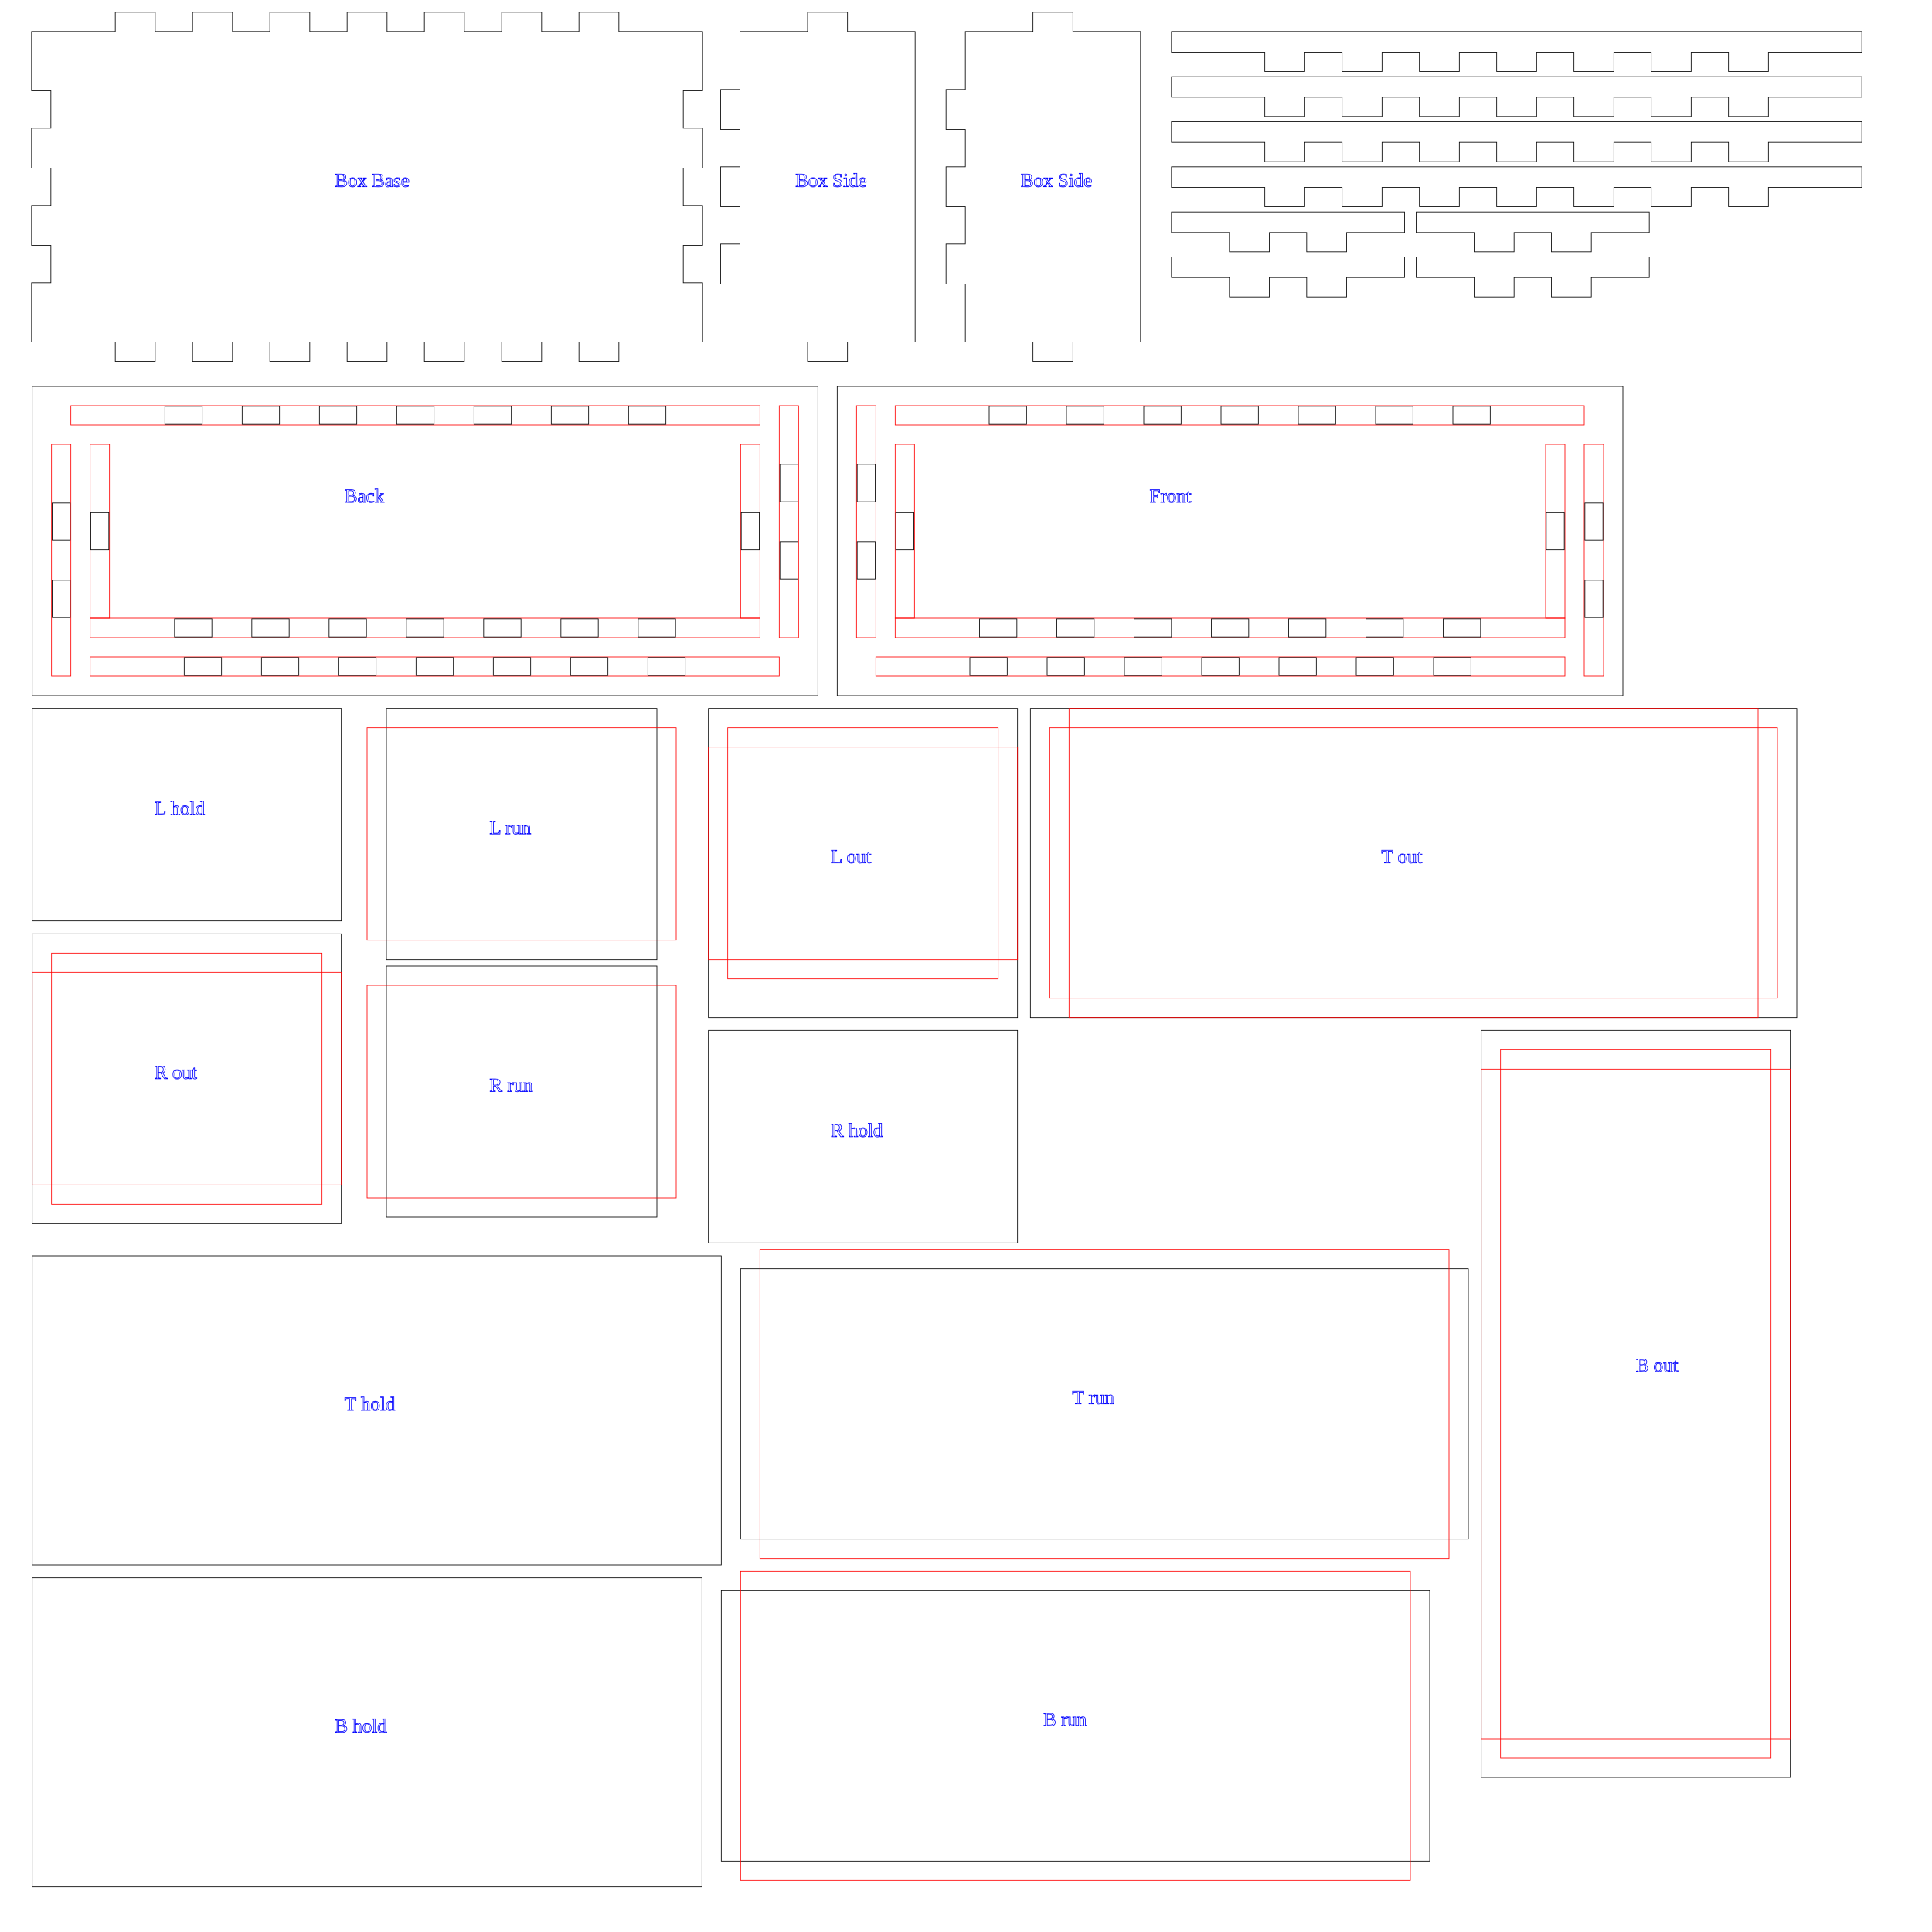
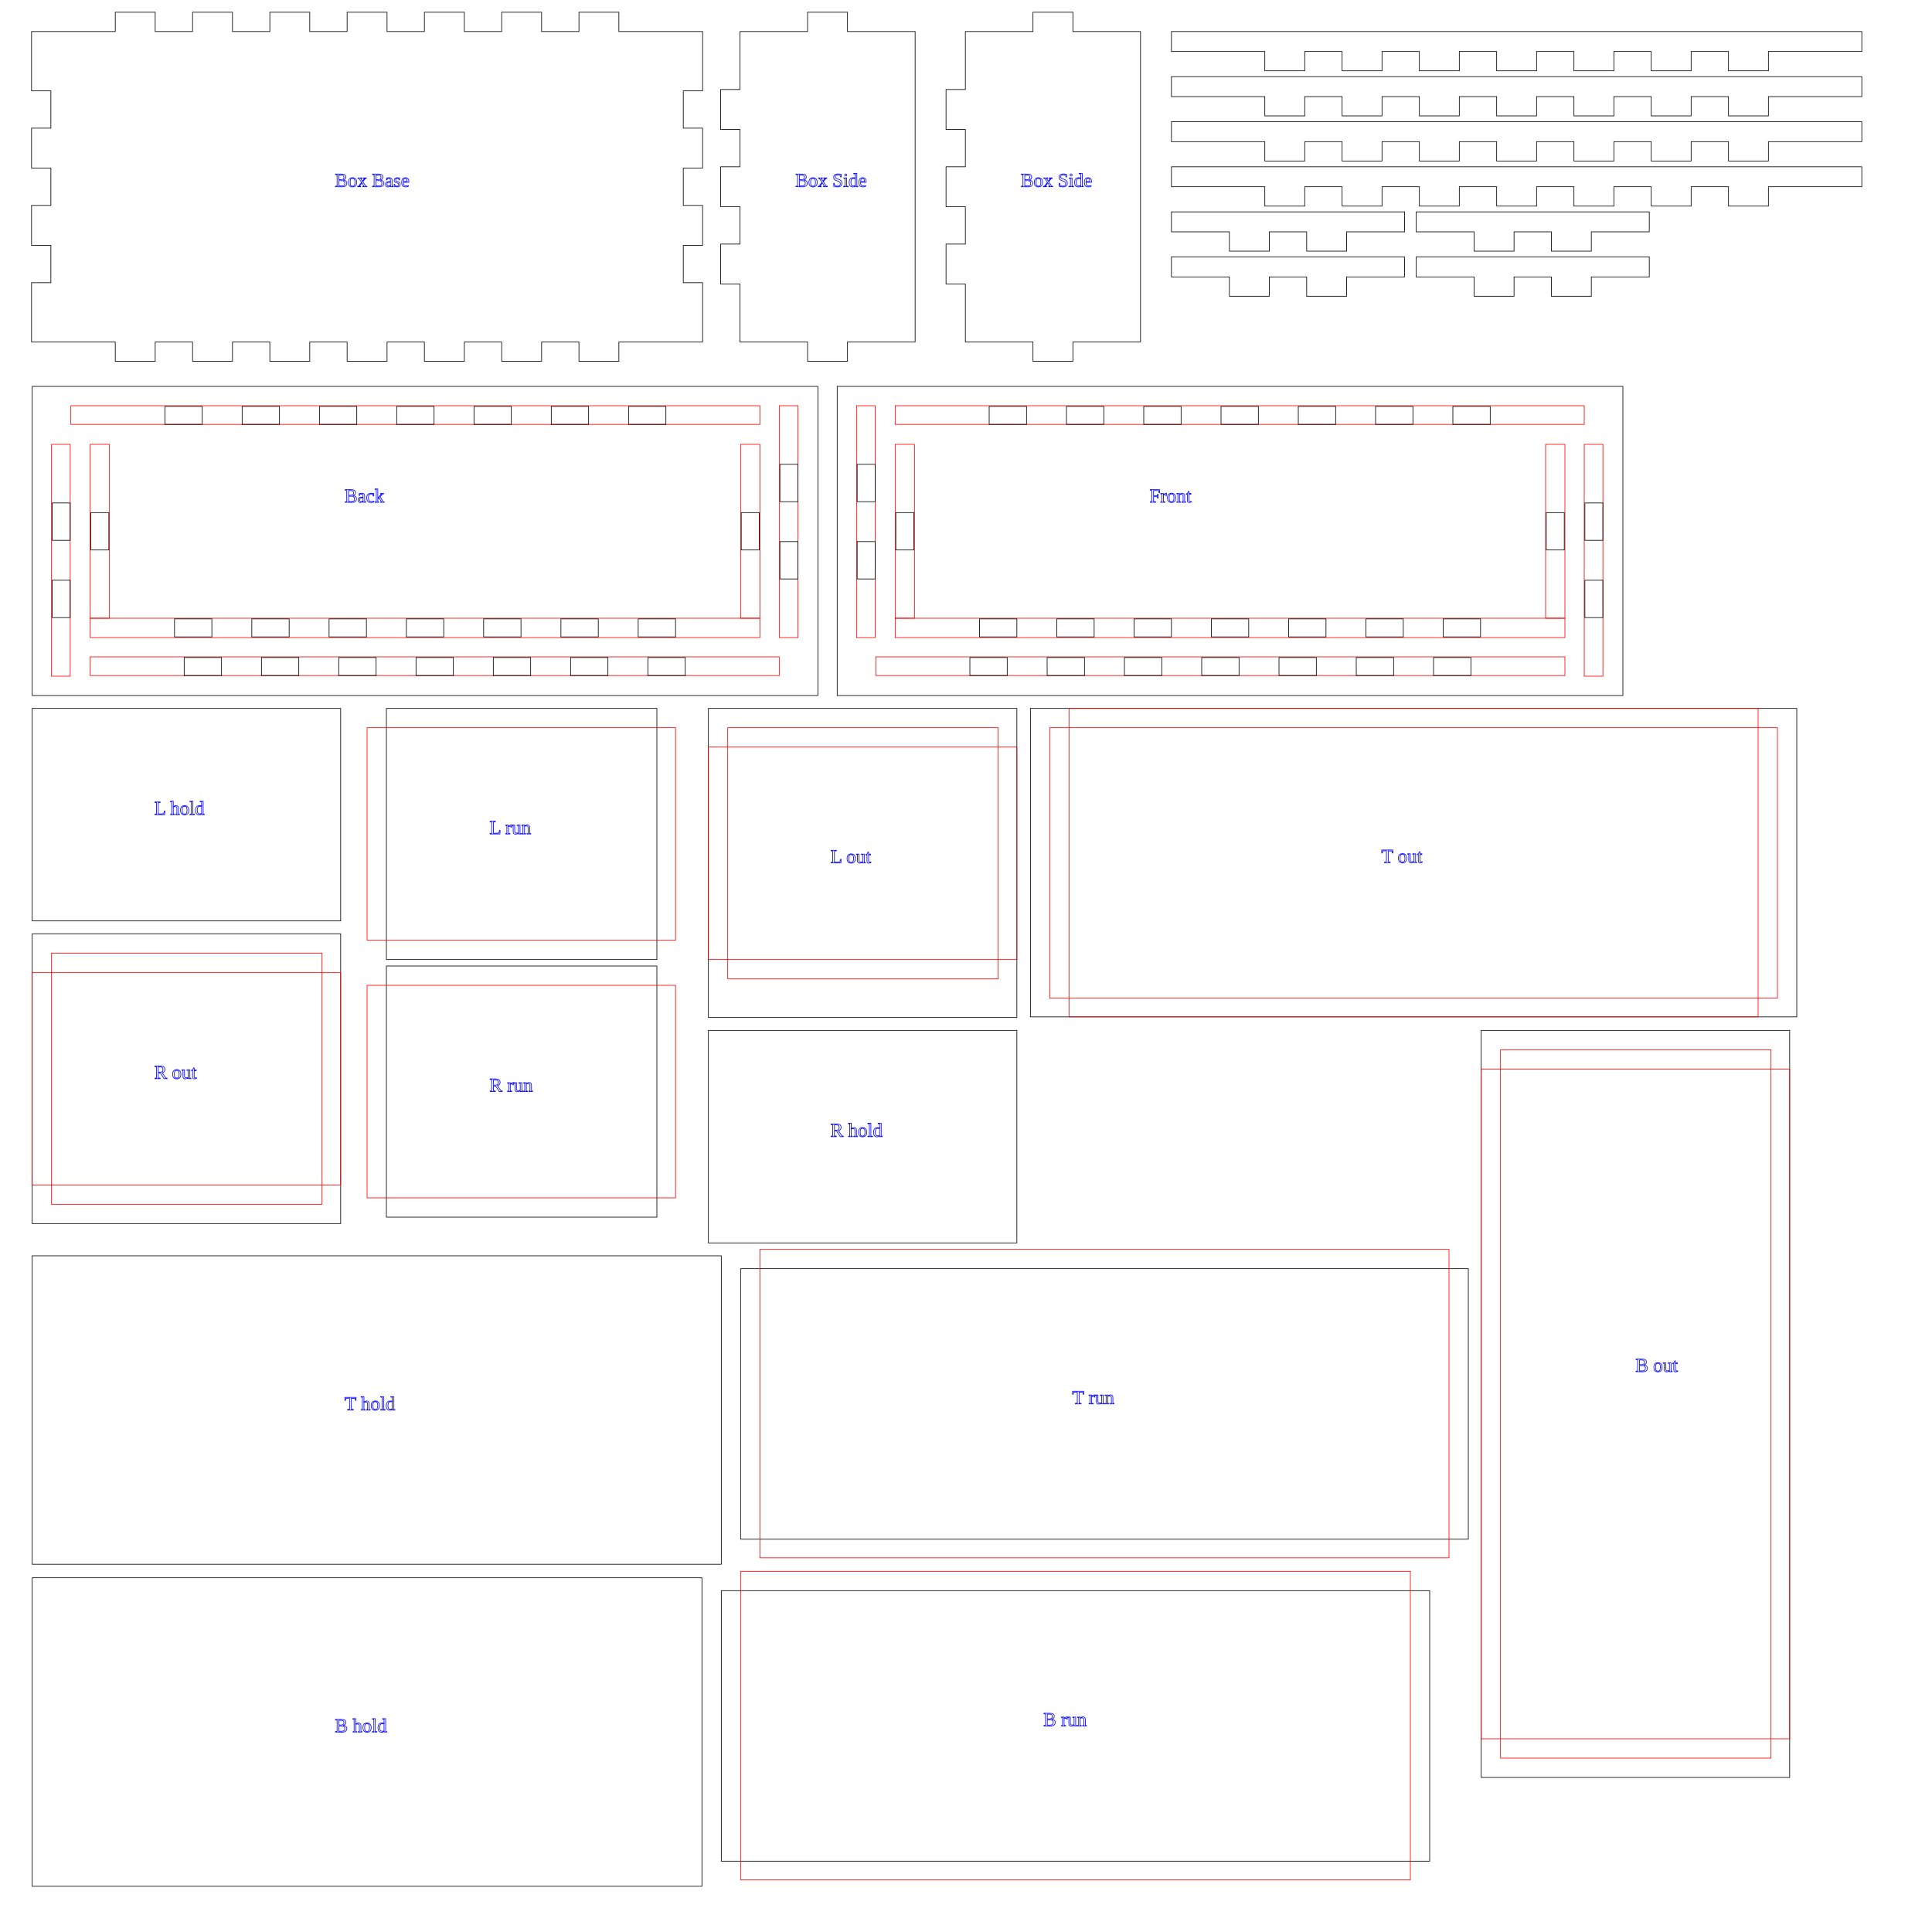
<svg xmlns="http://www.w3.org/2000/svg" width="300" height="300" viewBox="0 0 300 300">
  <defs>
</defs>
  <g id="box_base" fill="none" stroke="black" stroke-width="0.1">
    <path d="M4.9,4.9 L4.9,10.9 V14.1 H7.9 V19.9 H4.9 V26.1 H7.9 V31.9 H4.9 V38.1 H7.9 V43.9 H4.9 L4.9,53.1 L14.9,53.1 H17.9 V56.1 H24.1 V53.1 H29.9 V56.1 H36.1 V53.1 H41.9 V56.1 H48.1 V53.1 H53.9 V56.1 H60.1 V53.1 H65.9 V56.1 H72.1 V53.1 H77.9 V56.1 H84.1 V53.1 H89.9 V56.1 H96.1 V53.1 L109.1,53.1 L109.1,46.9 V43.9 H106.1 V38.1 H109.1 V31.9 H106.1 V26.1 H109.1 V19.9 H106.1 V14.1 H109.1 L109.1,4.9 L99.1,4.9 H96.1 V1.9 H89.9 V4.9 H84.1 V1.9 H77.9 V4.9 H72.1 V1.9 H65.9 V4.9 H60.1 V1.9 H53.9 V4.9 H48.1 V1.9 H41.9 V4.9 H36.1 V1.9 H29.9 V4.9 H24.1 V1.9 H17.9 V4.9 L4.9,4.9 Z" />
    <text x="52.0" y="29.0" font-size="3" stroke="blue">Box Base</text>
  </g>
  <g id="box_side" fill="none" stroke="black" stroke-width="0.1">
    <path d="M114.9,4.9 L114.9,10.9 V13.9 H111.9 V20.1 H114.9 V25.9 H111.9 V32.1 H114.9 V37.9 H111.9 V44.1 H114.9 L114.9,53.1 L122.4,53.1 H125.4 V56.1 H131.6 V53.1 L142.1,53.1 L142.1,4.9 L134.6,4.9 H131.6 V1.9 H125.4 V4.9 L114.9,4.9 Z" />
    <text x="123.5" y="29.0" font-size="3" stroke="blue">Box Side</text>
  </g>
  <g id="box_side" fill="none" stroke="black" stroke-width="0.1">
    <path d="M149.9,4.9 L149.9,10.9 V13.9 H146.9 V20.1 H149.9 V25.9 H146.9 V32.1 H149.9 V37.9 H146.9 V44.1 H149.9 L149.9,53.1 L157.4,53.1 H160.4 V56.1 H166.6 V53.1 L177.1,53.1 L177.1,4.9 L169.6,4.9 H166.6 V1.9 H160.4 V4.9 L149.9,4.9 Z" />
    <text x="158.5" y="29.0" font-size="3" stroke="blue">Box Side</text>
  </g>
  <g id="top_rail" fill="none" stroke="black" stroke-width="0.1">
-     <path d="M181.9,4.9 L181.9,8.1 L193.4,8.1 H196.4 V11.1 H202.6 V8.1 H208.4 V11.1 H214.6 V8.1 H220.4 V11.1 H226.6 V8.1 H232.4 V11.1 H238.6 V8.1 H244.4 V11.1 H250.6 V8.1 H256.4 V11.1 H262.6 V8.1 H268.4 V11.1 H274.6 V8.1 L289.1,8.1 L289.1,4.9 L181.9,4.9 Z" />
+     <path d="M181.9,4.9 L181.9,8.0 L193.4,8.0 H196.4 V11.0 H202.6 V8.0 H208.4 V11.0 H214.6 V8.0 H220.4 V11.0 H226.6 V8.0 H232.4 V11.0 H238.6 V8.0 H244.4 V11.0 H250.6 V8.0 H256.4 V11.0 H262.6 V8.0 H268.4 V11.0 H274.6 V8.0 L289.1,8.0 L289.1,4.9 L181.9,4.9 Z" />
  </g>
  <g id="top_rail" fill="none" stroke="black" stroke-width="0.1">
-     <path d="M181.9,11.9 L181.9,15.1 L193.4,15.1 H196.4 V18.1 H202.6 V15.1 H208.4 V18.1 H214.6 V15.1 H220.4 V18.1 H226.6 V15.1 H232.4 V18.1 H238.6 V15.1 H244.4 V18.1 H250.6 V15.1 H256.4 V18.1 H262.6 V15.1 H268.4 V18.1 H274.6 V15.1 L289.1,15.1 L289.1,11.9 L181.9,11.9 Z" />
+     <path d="M181.9,11.9 L181.9,15.0 L193.4,15.0 H196.4 V18.0 H202.6 V15.0 H208.4 V18.0 H214.6 V15.0 H220.4 V18.0 H226.6 V15.0 H232.4 V18.0 H238.6 V15.0 H244.4 V18.0 H250.6 V15.0 H256.4 V18.0 H262.6 V15.0 H268.4 V18.0 H274.6 V15.0 L289.1,15.0 L289.1,11.9 L181.9,11.9 Z" />
  </g>
  <g id="top_rail" fill="none" stroke="black" stroke-width="0.1">
-     <path d="M181.9,18.9 L181.9,22.1 L193.4,22.1 H196.4 V25.1 H202.6 V22.1 H208.4 V25.1 H214.6 V22.1 H220.4 V25.1 H226.6 V22.1 H232.4 V25.1 H238.6 V22.1 H244.4 V25.1 H250.6 V22.1 H256.4 V25.1 H262.6 V22.1 H268.4 V25.1 H274.6 V22.1 L289.1,22.1 L289.1,18.9 L181.9,18.9 Z" />
+     <path d="M181.9,18.9 L181.9,22.0 L193.4,22.0 H196.4 V25.0 H202.6 V22.0 H208.4 V25.0 H214.6 V22.0 H220.4 V25.0 H226.6 V22.0 H232.4 V25.0 H238.6 V22.0 H244.4 V25.0 H250.6 V22.0 H256.4 V25.0 H262.6 V22.0 H268.4 V25.0 H274.6 V22.0 L289.1,22.0 L289.1,18.9 L181.9,18.9 Z" />
  </g>
  <g id="top_rail" fill="none" stroke="black" stroke-width="0.1">
-     <path d="M181.9,25.9 L181.9,29.1 L193.4,29.1 H196.4 V32.1 H202.6 V29.1 H208.4 V32.1 H214.6 V29.1 H220.4 V32.1 H226.6 V29.1 H232.4 V32.1 H238.6 V29.1 H244.4 V32.1 H250.6 V29.1 H256.4 V32.1 H262.6 V29.1 H268.4 V32.1 H274.6 V29.1 L289.1,29.1 L289.1,25.9 L181.9,25.9 Z" />
+     <path d="M181.9,25.9 L181.9,29.0 L193.4,29.0 H196.4 V32.0 H202.6 V29.0 H208.4 V32.0 H214.6 V29.0 H220.4 V32.0 H226.6 V29.0 H232.4 V32.0 H238.6 V29.0 H244.4 V32.0 H250.6 V29.0 H256.4 V32.0 H262.6 V29.0 H268.4 V32.0 H274.6 V29.0 L289.1,29.0 L289.1,25.9 L181.9,25.9 Z" />
  </g>
  <g id="side_rail" fill="none" stroke="black" stroke-width="0.1">
-     <path d="M181.9,32.9 L181.9,36.1 L187.9,36.1 H190.9 V39.1 H197.1 V36.1 H202.9 V39.1 H209.1 V36.1 L218.1,36.1 L218.1,32.9 L181.9,32.9 Z" />
+     <path d="M181.9,32.9 L181.9,36.0 L187.9,36.0 H190.9 V39.0 H197.1 V36.0 H202.9 V39.0 H209.1 V36.0 L218.1,36.0 L218.1,32.9 L181.9,32.9 Z" />
  </g>
  <g id="side_rail" fill="none" stroke="black" stroke-width="0.1">
-     <path d="M181.9,39.9 L181.9,43.1 L187.9,43.1 H190.9 V46.1 H197.1 V43.1 H202.9 V46.1 H209.1 V43.1 L218.1,43.1 L218.1,39.9 L181.9,39.9 Z" />
+     <path d="M181.9,39.9 L181.9,43.0 L187.9,43.0 H190.9 V46.0 H197.1 V43.0 H202.9 V46.0 H209.1 V43.0 L218.1,43.0 L218.1,39.9 L181.9,39.9 Z" />
  </g>
  <g id="side_rail" fill="none" stroke="black" stroke-width="0.1">
-     <path d="M219.9,32.9 L219.9,36.1 L225.9,36.1 H228.9 V39.1 H235.1 V36.1 H240.9 V39.1 H247.1 V36.1 L256.1,36.1 L256.1,32.9 L219.9,32.9 Z" />
+     <path d="M219.9,32.9 L219.9,36.0 L225.9,36.0 H228.9 V39.0 H235.1 V36.0 H240.9 V39.0 H247.1 V36.0 L256.1,36.0 L256.1,32.9 L219.9,32.9 Z" />
  </g>
  <g id="side_rail" fill="none" stroke="black" stroke-width="0.1">
-     <path d="M219.9,39.9 L219.9,43.1 L225.9,43.1 H228.9 V46.1 H235.1 V43.1 H240.9 V46.1 H247.1 V43.1 L256.1,43.1 L256.1,39.9 L219.9,39.9 Z" />
+     <path d="M219.9,39.9 L219.9,43.0 L225.9,43.0 H228.9 V46.0 H235.1 V43.0 H240.9 V46.0 H247.1 V43.0 L256.1,43.0 L256.1,39.9 L219.9,39.9 Z" />
  </g>
  <g id="back" fill="none" stroke="black" stroke-width="0.1">
    <rect x="5" y="60" width="122.0" height="48.0" stroke="black" />
-     <rect x="8.0" y="69.0" width="3.0" height="36.0" stroke="red" />
-     <rect x="121.0" y="63.0" width="3.0" height="36.0" stroke="red" />
-     <rect x="11.0" y="63.0" width="107.0" height="3.0" stroke="red" />
-     <rect x="14.0" y="102.0" width="107.0" height="3.0" stroke="red" />
+     <rect x="8.0" y="69.0" width="2.9" height="36.0" stroke="red" />
+     <rect x="121.0" y="63.0" width="2.9" height="36.0" stroke="red" />
+     <rect x="11.0" y="63.0" width="107.0" height="2.9" stroke="red" />
+     <rect x="14.0" y="102.0" width="107.0" height="2.9" stroke="red" />
    <rect x="14.0" y="69.0" width="3.0" height="27.0" stroke="red" />
    <rect x="115.0" y="69.0" width="3.0" height="27.0" stroke="red" />
    <rect x="14.0" y="96.0" width="104.0" height="3.0" stroke="red" />
    <rect x="14.1" y="79.6" width="2.8" height="5.8" stroke="black" />
    <rect x="115.1" y="79.6" width="2.8" height="5.8" stroke="black" />
    <rect x="27.1" y="96.1" width="5.8" height="2.8" stroke="black" />
    <rect x="39.1" y="96.1" width="5.8" height="2.8" stroke="black" />
    <rect x="51.1" y="96.1" width="5.8" height="2.8" stroke="black" />
    <rect x="63.1" y="96.1" width="5.8" height="2.8" stroke="black" />
    <rect x="75.1" y="96.1" width="5.8" height="2.8" stroke="black" />
    <rect x="87.1" y="96.1" width="5.8" height="2.8" stroke="black" />
    <rect x="99.1" y="96.1" width="5.8" height="2.8" stroke="black" />
    <rect x="25.6" y="63.1" width="5.8" height="2.8" stroke="black" />
    <rect x="28.6" y="102.1" width="5.8" height="2.8" stroke="black" />
    <rect x="37.6" y="63.1" width="5.8" height="2.8" stroke="black" />
    <rect x="40.6" y="102.1" width="5.8" height="2.8" stroke="black" />
    <rect x="49.6" y="63.1" width="5.8" height="2.8" stroke="black" />
    <rect x="52.6" y="102.1" width="5.8" height="2.8" stroke="black" />
    <rect x="61.6" y="63.1" width="5.8" height="2.8" stroke="black" />
    <rect x="64.6" y="102.1" width="5.8" height="2.8" stroke="black" />
    <rect x="73.6" y="63.1" width="5.8" height="2.8" stroke="black" />
    <rect x="76.6" y="102.1" width="5.8" height="2.8" stroke="black" />
    <rect x="85.6" y="63.1" width="5.8" height="2.8" stroke="black" />
    <rect x="88.6" y="102.1" width="5.8" height="2.8" stroke="black" />
    <rect x="97.6" y="63.1" width="5.8" height="2.8" stroke="black" />
    <rect x="100.6" y="102.1" width="5.8" height="2.8" stroke="black" />
    <rect x="8.1" y="78.1" width="2.8" height="5.8" stroke="black" />
    <rect x="121.1" y="72.1" width="2.8" height="5.8" stroke="black" />
    <rect x="8.1" y="90.1" width="2.8" height="5.8" stroke="black" />
    <rect x="121.1" y="84.1" width="2.8" height="5.8" stroke="black" />
    <text x="53.5" y="78.0" font-size="3" stroke="blue">Back</text>
  </g>
  <g id="front" fill="none" stroke="black" stroke-width="0.1">
    <rect x="130" y="60" width="122.0" height="48.0" stroke="black" />
-     <rect x="133.0" y="63.0" width="3.0" height="36.0" stroke="red" />
-     <rect x="246.0" y="69.0" width="3.0" height="36.0" stroke="red" />
-     <rect x="139.0" y="63.0" width="107.0" height="3.0" stroke="red" />
-     <rect x="136.0" y="102.0" width="107.0" height="3.0" stroke="red" />
+     <rect x="133.0" y="63.0" width="2.9" height="36.0" stroke="red" />
+     <rect x="246.0" y="69.0" width="2.9" height="36.0" stroke="red" />
+     <rect x="139.0" y="63.0" width="107.0" height="2.9" stroke="red" />
+     <rect x="136.0" y="102.0" width="107.0" height="2.9" stroke="red" />
    <rect x="139.0" y="69.0" width="3.0" height="27.0" stroke="red" />
    <rect x="240.0" y="69.0" width="3.0" height="27.0" stroke="red" />
    <rect x="139.0" y="96.0" width="104.0" height="3.0" stroke="red" />
    <rect x="139.1" y="79.6" width="2.8" height="5.8" stroke="black" />
    <rect x="240.1" y="79.6" width="2.8" height="5.8" stroke="black" />
    <rect x="152.1" y="96.1" width="5.8" height="2.8" stroke="black" />
    <rect x="164.1" y="96.1" width="5.8" height="2.8" stroke="black" />
    <rect x="176.1" y="96.1" width="5.8" height="2.8" stroke="black" />
    <rect x="188.1" y="96.1" width="5.8" height="2.8" stroke="black" />
    <rect x="200.1" y="96.1" width="5.8" height="2.8" stroke="black" />
    <rect x="212.1" y="96.1" width="5.8" height="2.8" stroke="black" />
    <rect x="224.1" y="96.1" width="5.8" height="2.8" stroke="black" />
    <rect x="153.6" y="63.1" width="5.8" height="2.8" stroke="black" />
    <rect x="150.6" y="102.1" width="5.8" height="2.8" stroke="black" />
    <rect x="165.6" y="63.1" width="5.8" height="2.8" stroke="black" />
    <rect x="162.6" y="102.1" width="5.8" height="2.8" stroke="black" />
    <rect x="177.6" y="63.1" width="5.8" height="2.8" stroke="black" />
    <rect x="174.6" y="102.1" width="5.8" height="2.8" stroke="black" />
    <rect x="189.6" y="63.1" width="5.8" height="2.8" stroke="black" />
    <rect x="186.6" y="102.1" width="5.8" height="2.8" stroke="black" />
    <rect x="201.6" y="63.1" width="5.8" height="2.8" stroke="black" />
    <rect x="198.6" y="102.1" width="5.8" height="2.8" stroke="black" />
    <rect x="213.6" y="63.1" width="5.8" height="2.8" stroke="black" />
    <rect x="210.6" y="102.1" width="5.8" height="2.8" stroke="black" />
    <rect x="225.6" y="63.1" width="5.8" height="2.8" stroke="black" />
    <rect x="222.6" y="102.1" width="5.8" height="2.8" stroke="black" />
    <rect x="133.1" y="72.1" width="2.8" height="5.8" stroke="black" />
    <rect x="246.1" y="78.1" width="2.8" height="5.8" stroke="black" />
    <rect x="133.1" y="84.1" width="2.8" height="5.8" stroke="black" />
    <rect x="246.1" y="90.1" width="2.8" height="5.8" stroke="black" />
    <text x="178.5" y="78.0" font-size="3" stroke="blue">Front</text>
  </g>
  <g id="left_hold" fill="none" stroke="black" stroke-width="0.1">
-     <rect x="5" y="110" width="48.0" height="33.0" stroke="black" />
-     <text x="24.0" y="126.5" font-size="3" stroke="blue">L hold</text>
+     <rect x="5" y="110" width="47.9" height="33.0" stroke="black" />
+     <text x="23.95" y="126.5" font-size="3" stroke="blue">L hold</text>
  </g>
  <g id="left_run" fill="none" stroke="black" stroke-width="0.1">
    <rect x="60" y="110" width="42.0" height="39.0" stroke="black" />
-     <rect x="57.0" y="113.0" width="48.0" height="33.0" stroke="red" />
+     <rect x="57.0" y="113.0" width="47.9" height="33.0" stroke="red" />
    <text x="76.0" y="129.5" font-size="3" stroke="blue">L run</text>
  </g>
  <g id="left_out" fill="none" stroke="black" stroke-width="0.1">
-     <rect x="110" y="110" width="48.0" height="48.0" stroke="black" />
+     <rect x="110" y="110" width="47.9" height="48.0" stroke="black" />
    <rect x="113.0" y="113.0" width="42.0" height="39.0" stroke="red" />
-     <rect x="110" y="116.0" width="48.0" height="33.0" stroke="red" />
-     <text x="129.0" y="134.0" font-size="3" stroke="blue">L out</text>
+     <rect x="110" y="116.0" width="47.9" height="33.0" stroke="red" />
+     <text x="128.95" y="134.0" font-size="3" stroke="blue">L out</text>
  </g>
  <g id="right_hold" fill="none" stroke="black" stroke-width="0.1">
-     <rect x="110" y="160" width="48.0" height="33.0" stroke="black" />
-     <text x="129.0" y="176.5" font-size="3" stroke="blue">R hold</text>
+     <rect x="110" y="160" width="47.9" height="33.0" stroke="black" />
+     <text x="128.95" y="176.5" font-size="3" stroke="blue">R hold</text>
  </g>
  <g id="right_run" fill="none" stroke="black" stroke-width="0.1">
    <rect x="60" y="150" width="42.0" height="39.0" stroke="black" />
-     <rect x="57.0" y="153.0" width="48.0" height="33.0" stroke="red" />
+     <rect x="57.0" y="153.0" width="47.9" height="33.0" stroke="red" />
    <text x="76.0" y="169.5" font-size="3" stroke="blue">R run</text>
  </g>
  <g id="right_out" fill="none" stroke="black" stroke-width="0.1">
-     <rect x="5" y="145" width="48.0" height="45.0" stroke="black" />
+     <rect x="5" y="145" width="47.9" height="45.0" stroke="black" />
    <rect x="8.0" y="148.0" width="42.0" height="39.0" stroke="red" />
-     <rect x="5" y="151.0" width="48.0" height="33.0" stroke="red" />
-     <text x="24.0" y="167.5" font-size="3" stroke="blue">R out</text>
+     <rect x="5" y="151.0" width="47.9" height="33.0" stroke="red" />
+     <text x="23.95" y="167.5" font-size="3" stroke="blue">R out</text>
  </g>
  <g id="top_hold" fill="none" stroke="black" stroke-width="0.1">
-     <rect x="5" y="195" width="107.0" height="48.0" stroke="black" />
-     <text x="53.5" y="219.0" font-size="3" stroke="blue">T hold</text>
+     <rect x="5" y="195" width="107.0" height="47.9" stroke="black" />
+     <text x="53.5" y="218.95" font-size="3" stroke="blue">T hold</text>
  </g>
  <g id="top_run" fill="none" stroke="black" stroke-width="0.1">
    <rect x="115" y="197" width="113.0" height="42.0" stroke="black" />
-     <rect x="118.0" y="194.0" width="107.0" height="48.0" stroke="red" />
+     <rect x="118.0" y="194.0" width="107.0" height="47.9" stroke="red" />
    <text x="166.5" y="218.0" font-size="3" stroke="blue">T run</text>
  </g>
  <g id="top_out" fill="none" stroke="black" stroke-width="0.1">
-     <rect x="160" y="110" width="119.0" height="48.0" stroke="black" />
+     <rect x="160" y="110" width="119.0" height="47.9" stroke="black" />
    <rect x="163.0" y="113.0" width="113.0" height="42.0" stroke="red" />
-     <rect x="166.0" y="110" width="107.0" height="48.0" stroke="red" />
-     <text x="214.5" y="134.0" font-size="3" stroke="blue">T out</text>
+     <rect x="166.0" y="110" width="107.0" height="47.9" stroke="red" />
+     <text x="214.5" y="133.95" font-size="3" stroke="blue">T out</text>
  </g>
  <g id="bottom_hold" fill="none" stroke="black" stroke-width="0.1">
-     <rect x="5" y="245" width="104.0" height="48.0" stroke="black" />
-     <text x="52.0" y="269.0" font-size="3" stroke="blue">B hold</text>
+     <rect x="5" y="245" width="104.0" height="47.9" stroke="black" />
+     <text x="52.0" y="268.95" font-size="3" stroke="blue">B hold</text>
  </g>
  <g id="bottom_run" fill="none" stroke="black" stroke-width="0.1">
    <rect x="112" y="247" width="110.0" height="42.0" stroke="black" />
-     <rect x="115.0" y="244.0" width="104.0" height="48.0" stroke="red" />
+     <rect x="115.0" y="244.0" width="104.0" height="47.9" stroke="red" />
    <text x="162.0" y="268.0" font-size="3" stroke="blue">B run</text>
  </g>
  <g id="bottom_out" fill="none" stroke="black" stroke-width="0.1">
-     <rect x="230" y="160" width="48.0" height="116.0" stroke="black" />
+     <rect x="230" y="160" width="47.9" height="116.0" stroke="black" />
    <rect x="233.0" y="163.0" width="42.0" height="110.0" stroke="red" />
-     <rect x="230" y="166.0" width="48.0" height="104.0" stroke="red" />
-     <text x="254.0" y="213.0" font-size="3" stroke="blue">B out</text>
+     <rect x="230" y="166.0" width="47.9" height="104.0" stroke="red" />
+     <text x="253.95" y="213.0" font-size="3" stroke="blue">B out</text>
  </g>
</svg>
